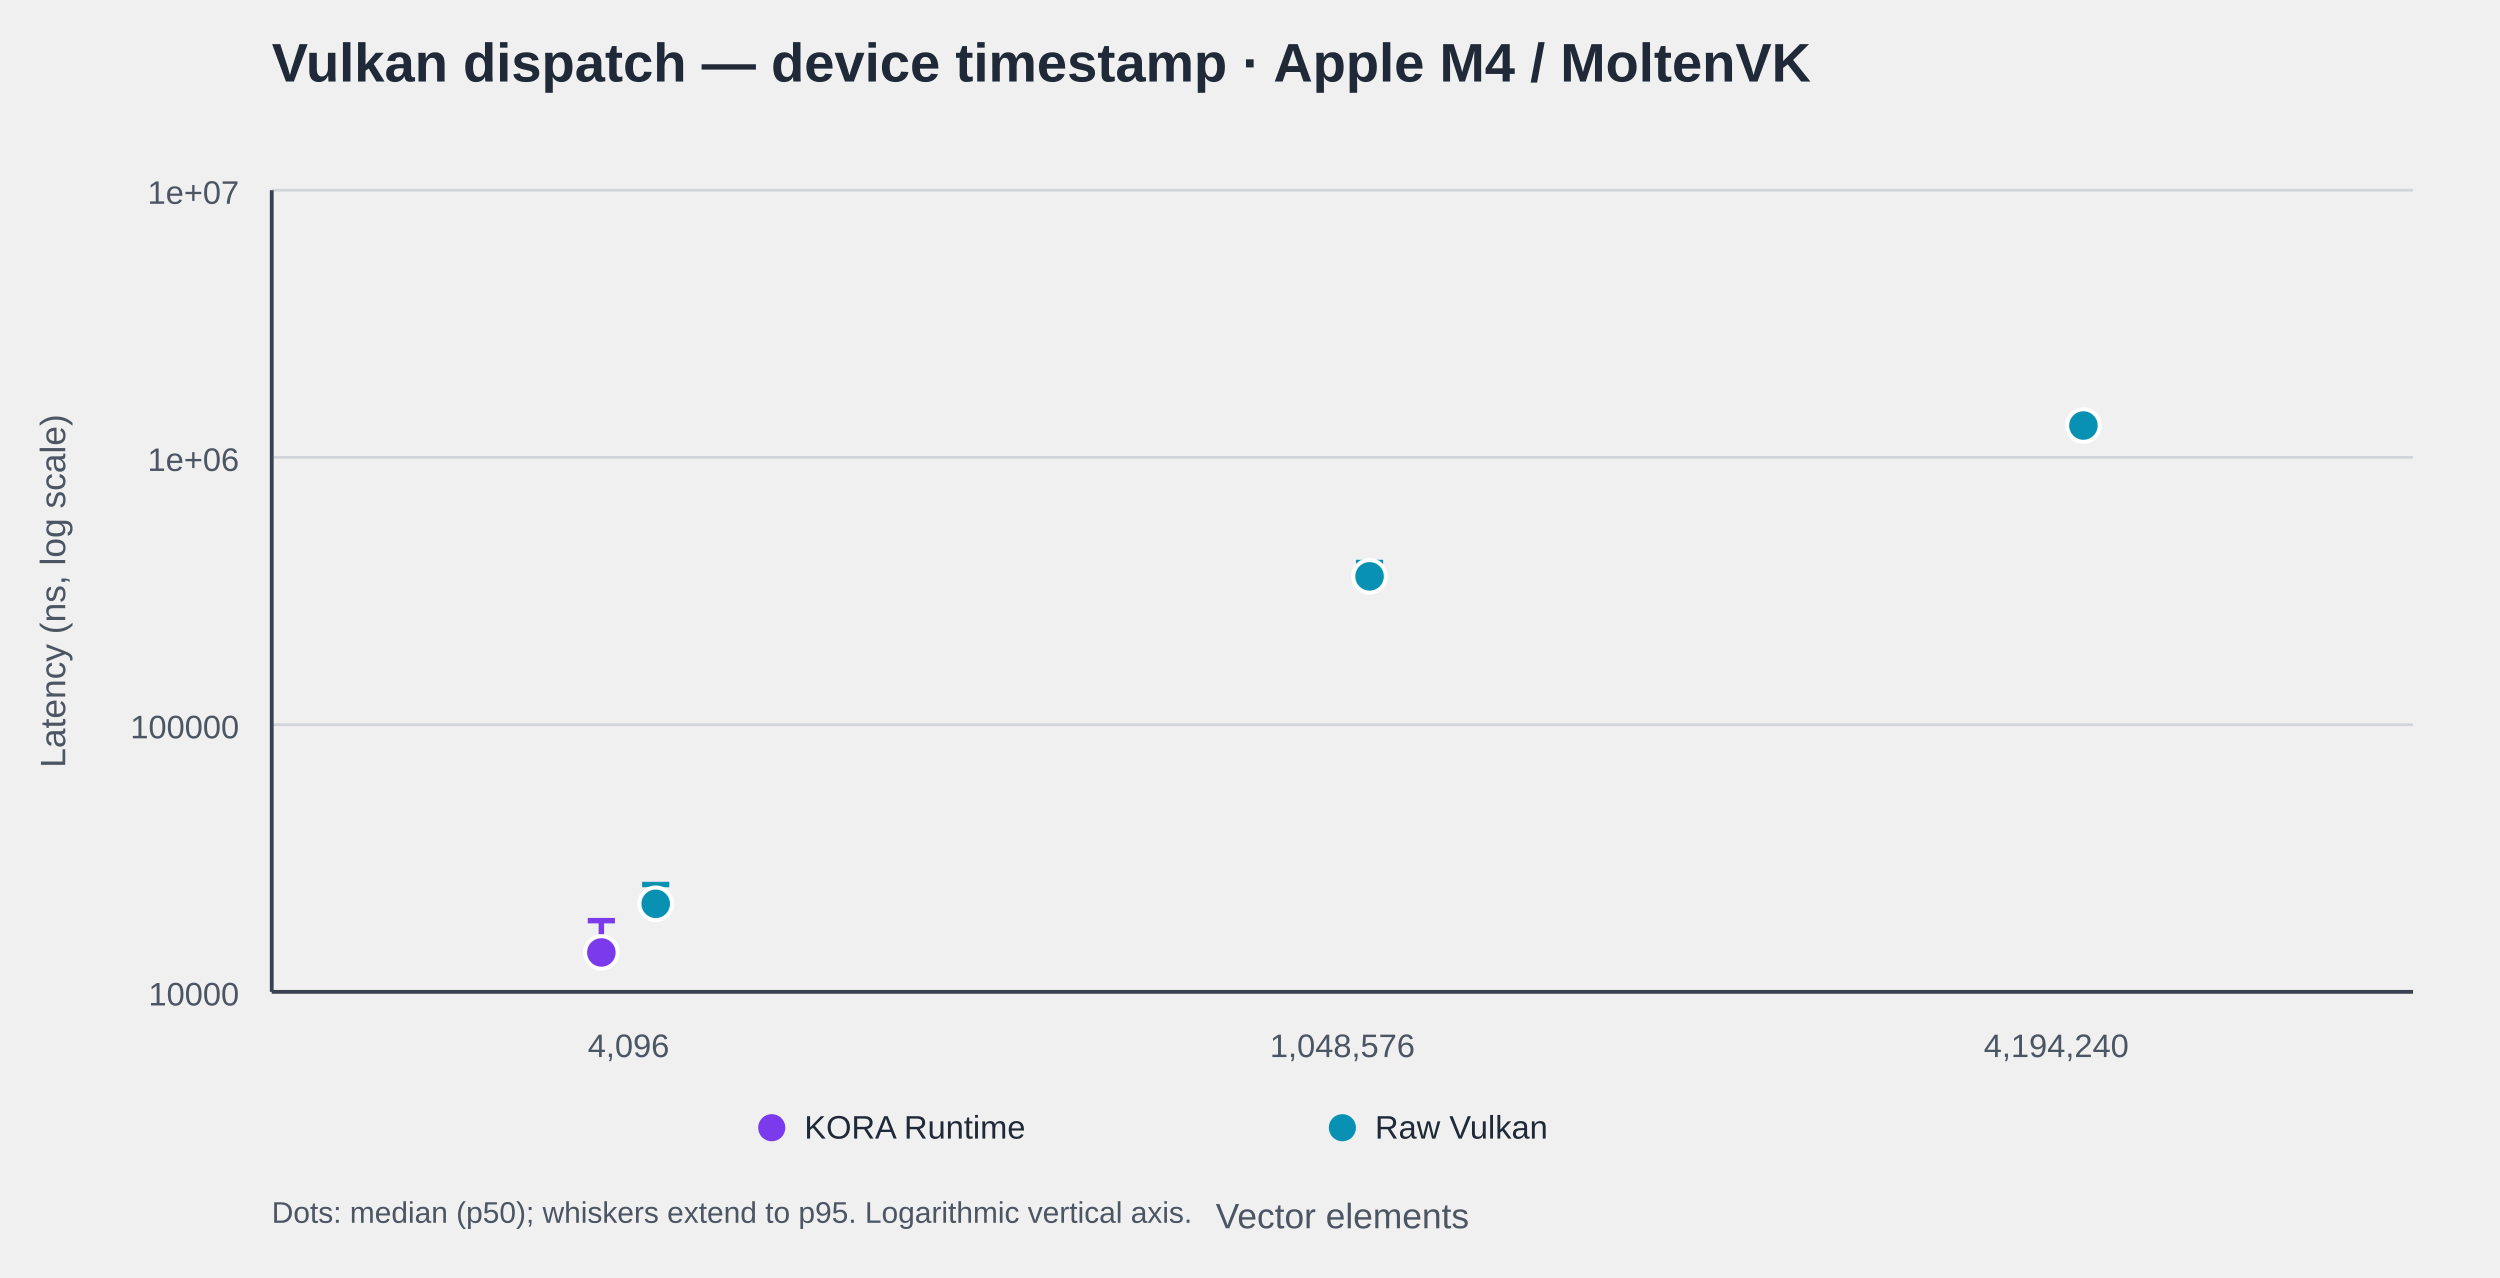
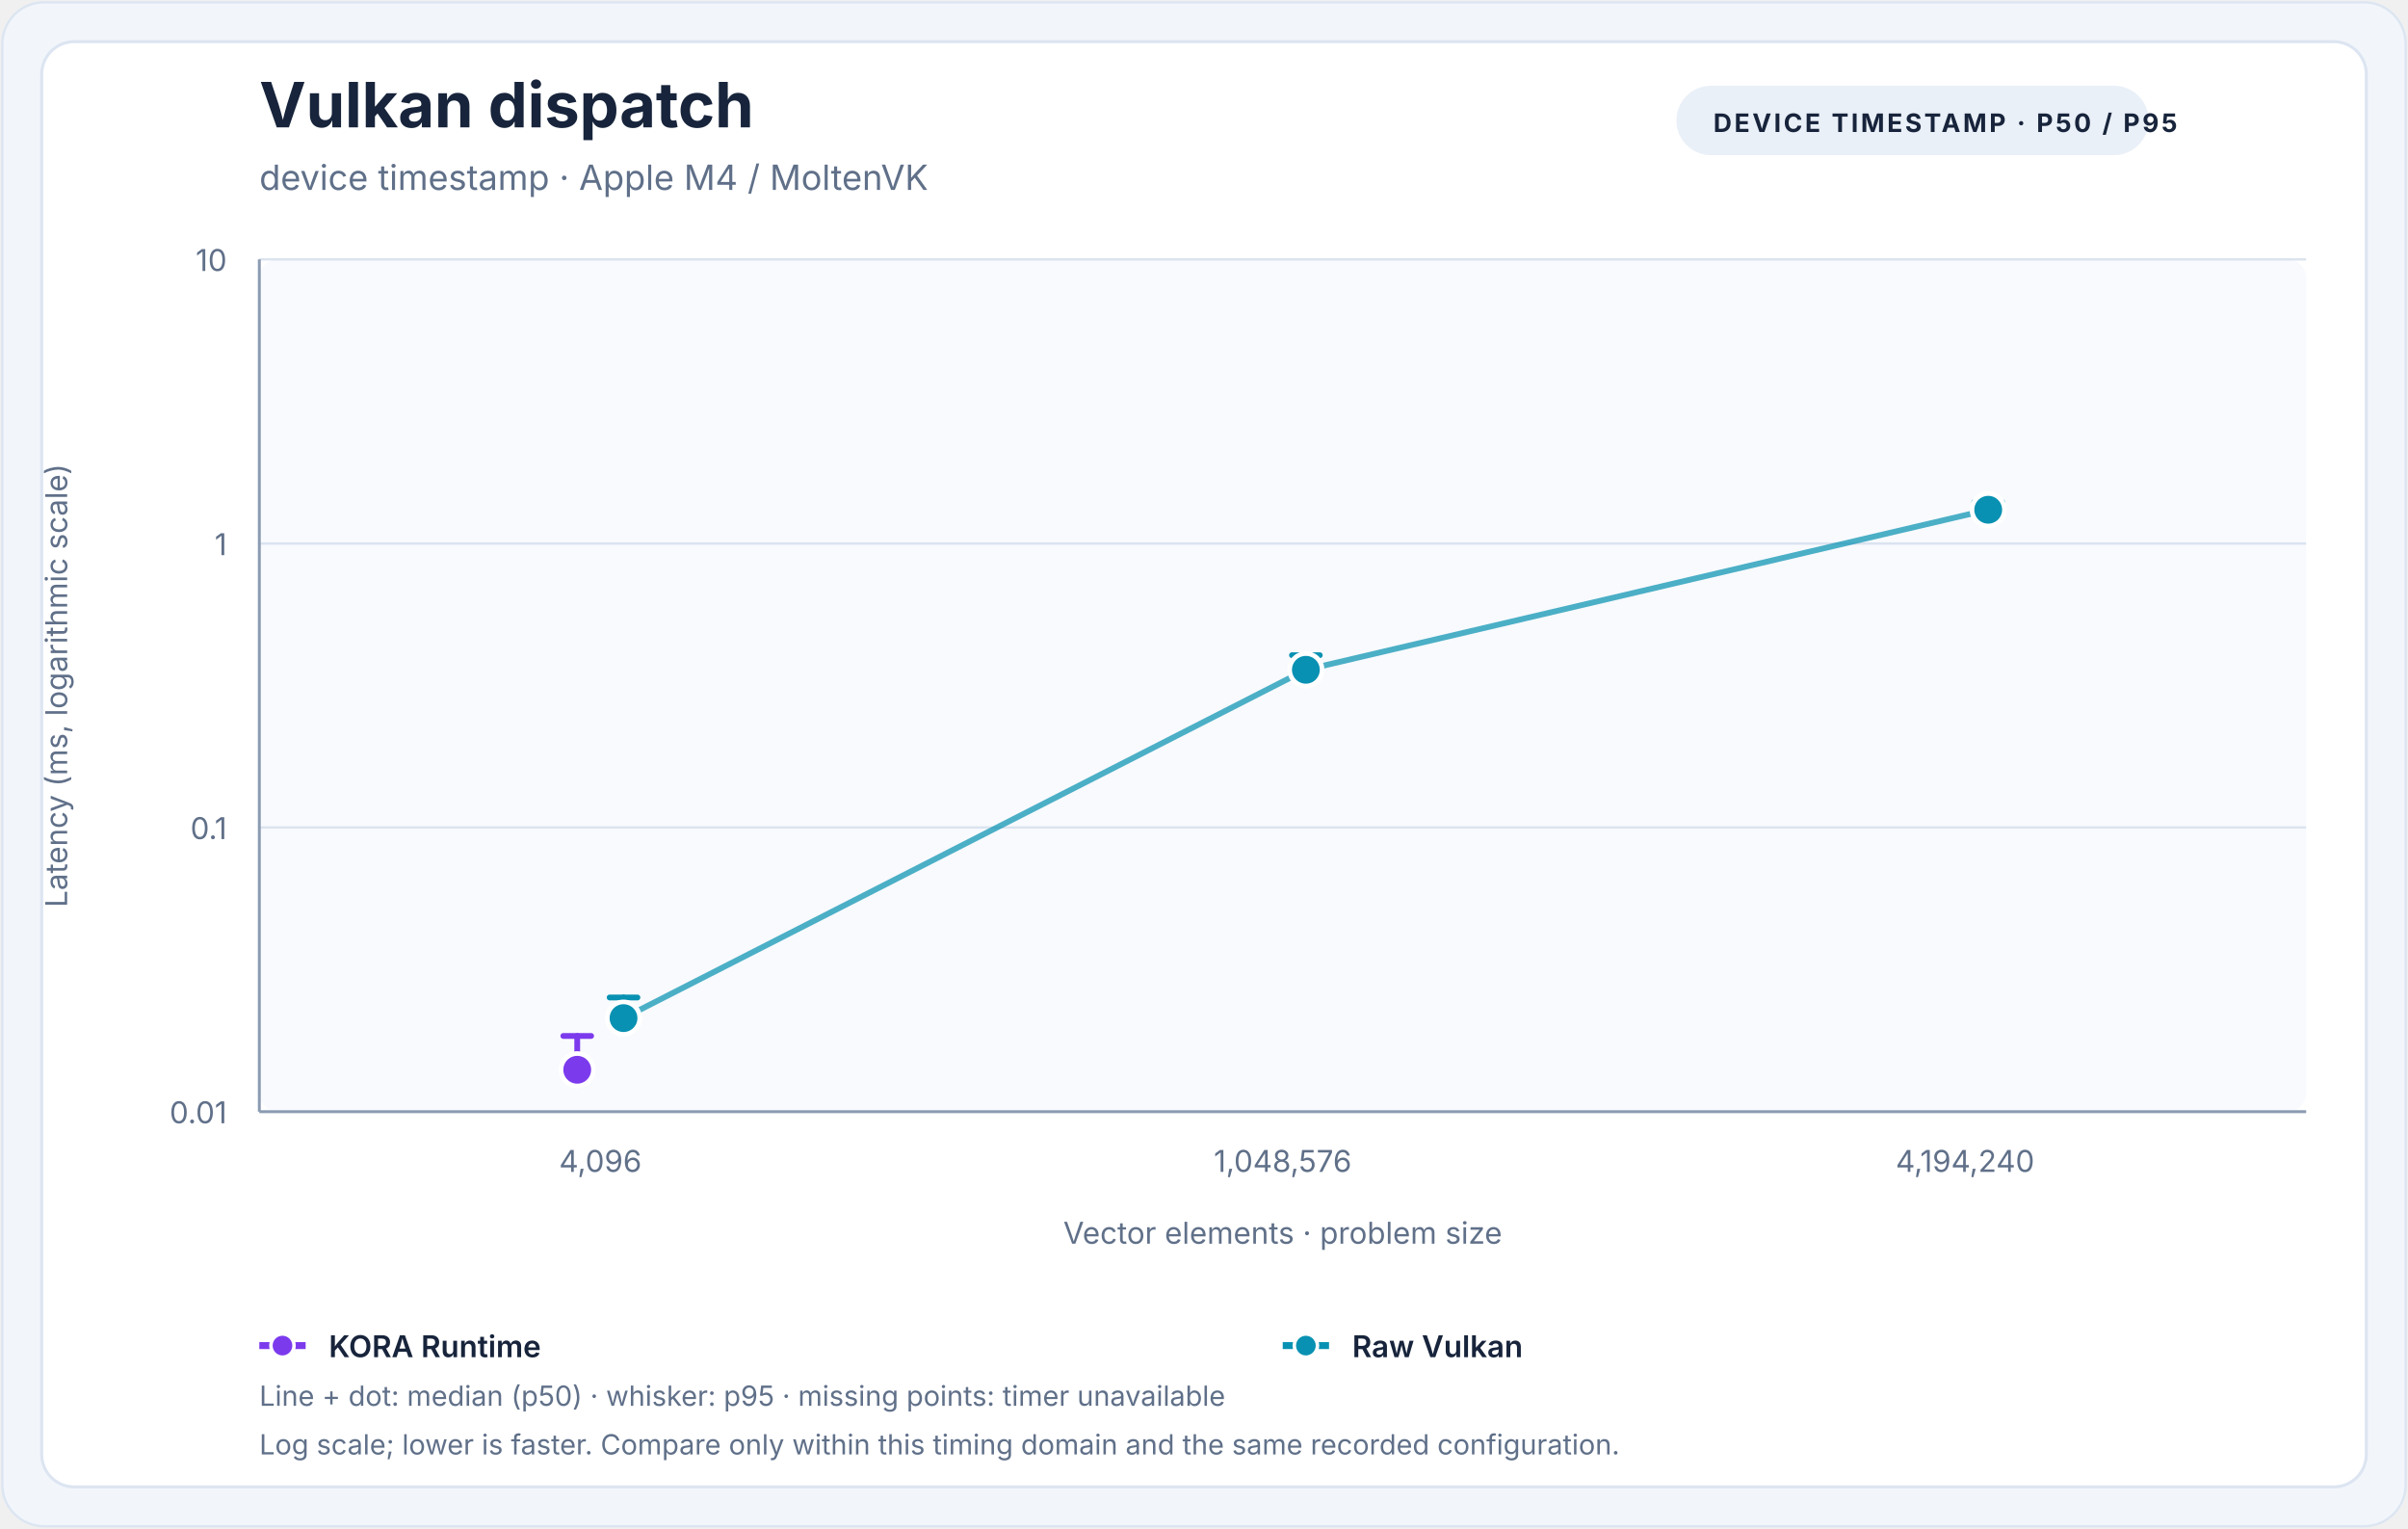
- <svg xmlns="http://www.w3.org/2000/svg" viewBox="0 0 920 470" role="img" aria-labelledby="title desc">
-   <style>text{font-family:Arial,Helvetica,sans-serif;fill:#1f2937}.muted{fill:#4b5563}.grid{stroke:#d1d5db;stroke-width:1}.axis{stroke:#374151;stroke-width:1.4}.whisker{stroke-width:2}.median{stroke:#fff;stroke-width:1.5}</style>
-   <text x="100" y="30" font-size="20" font-weight="700">Vulkan dispatch — device timestamp · Apple M4 / MoltenVK</text>
-   <line class="grid" x1="100" y1="365.0" x2="888" y2="365.0" />
-   <text class="muted" x="88" y="370.0" text-anchor="end" font-size="12">10000</text>
-   <line class="grid" x1="100" y1="266.7" x2="888" y2="266.7" />
-   <text class="muted" x="88" y="271.7" text-anchor="end" font-size="12">100000</text>
-   <line class="grid" x1="100" y1="168.3" x2="888" y2="168.3" />
-   <text class="muted" x="88" y="173.3" text-anchor="end" font-size="12">1e+06</text>
-   <line class="grid" x1="100" y1="70.0" x2="888" y2="70.0" />
-   <text class="muted" x="88" y="75.0" text-anchor="end" font-size="12">1e+07</text>
-   <line class="axis" x1="100" y1="70" x2="100" y2="365" />
-   <line class="axis" x1="100" y1="365" x2="888" y2="365" />
-   <text class="muted" x="24" y="217.5" transform="rotate(-90 24 217.5)" text-anchor="middle" font-size="13">Latency (ns, log scale)</text>
-   <text class="muted" x="494.0" y="452" text-anchor="middle" font-size="13">Vector elements</text>
-   <text class="muted" x="231.3" y="389" text-anchor="middle" font-size="12">4,096</text>
-   <text class="muted" x="494.0" y="389" text-anchor="middle" font-size="12">1,048,576</text>
-   <text class="muted" x="756.7" y="389" text-anchor="middle" font-size="12">4,194,240</text>
-   <line class="whisker" stroke="#7c3aed" x1="221.3" y1="338.8" x2="221.3" y2="350.5" />
-   <line class="whisker" stroke="#7c3aed" x1="216.3" y1="338.8" x2="226.3" y2="338.8" />
-   <circle class="median" fill="#7c3aed" cx="221.3" cy="350.5" r="6" />
-   <line class="whisker" stroke="#0891b2" x1="241.3" y1="325.5" x2="241.3" y2="332.6" />
-   <line class="whisker" stroke="#0891b2" x1="236.3" y1="325.5" x2="246.3" y2="325.5" />
-   <circle class="median" fill="#0891b2" cx="241.3" cy="332.6" r="6" />
-   <line class="whisker" stroke="#0891b2" x1="504.0" y1="207.0" x2="504.0" y2="212.1" />
-   <line class="whisker" stroke="#0891b2" x1="499.0" y1="207.0" x2="509.0" y2="207.0" />
-   <circle class="median" fill="#0891b2" cx="504.0" cy="212.1" r="6" />
-   <line class="whisker" stroke="#0891b2" x1="766.7" y1="154.0" x2="766.7" y2="156.6" />
-   <line class="whisker" stroke="#0891b2" x1="761.7" y1="154.0" x2="771.7" y2="154.0" />
-   <circle class="median" fill="#0891b2" cx="766.7" cy="156.6" r="6" />
-   <circle fill="#7c3aed" cx="284.0" cy="415" r="5" />
-   <text x="296.0" y="419" font-size="12">KORA Runtime</text>
-   <circle fill="#0891b2" cx="494.0" cy="415" r="5" />
-   <text x="506.0" y="419" font-size="12">Raw Vulkan</text>
-   <text class="muted" x="100" y="450" font-size="11">Dots: median (p50); whiskers extend to p95. Logarithmic vertical axis.</text>
+ <svg xmlns="http://www.w3.org/2000/svg" viewBox="0 0 1040 660" role="img" aria-labelledby="title desc">
+   <style>text{font-family:Inter,-apple-system,BlinkMacSystemFont,"Segoe UI",Arial,sans-serif;fill:#17243b}.muted{fill:#607089}.grid{stroke:#dbe3ef;stroke-width:1}.axis{stroke:#8b9bb1;stroke-width:1.25}.whisker{stroke-width:2.5;stroke-linecap:round}.median{stroke:#fff;stroke-width:2}.series-line{fill:none;stroke-width:2.5;stroke-linecap:round;stroke-linejoin:round;opacity:.72}.card{fill:#fff;stroke:#dce5f1;stroke-width:1.3}.plot-bg{fill:#f8fafd}.pill{fill:#eaf0f8}.tick{font-variant-numeric:tabular-nums}</style>
+   <rect x="1" y="1" width="1038" height="658" rx="18" fill="#f2f6fb" stroke="#dce5f1" />
+   <rect class="card" x="18" y="18" width="1004" height="624" rx="14" />
+   <text x="112" y="55" font-size="27" font-weight="700">Vulkan dispatch</text>
+   <text class="muted" x="112" y="82" font-size="15">device timestamp · Apple M4 / MoltenVK</text>
+   <rect class="pill" x="724" y="37" width="204" height="30" rx="15" />
+   <text x="740" y="57" font-size="11" font-weight="700" letter-spacing="1.1">DEVICE TIMESTAMP · P50 / P95</text>
+   <rect class="plot-bg" x="112" y="112" width="884" height="368" rx="8" />
+   <line class="grid" x1="112" y1="480.0" x2="996" y2="480.0" />
+   <text class="muted tick" x="98" y="485.0" text-anchor="end" font-size="13">0.01</text>
+   <line class="grid" x1="112" y1="357.3" x2="996" y2="357.3" />
+   <text class="muted tick" x="98" y="362.3" text-anchor="end" font-size="13">0.1</text>
+   <line class="grid" x1="112" y1="234.7" x2="996" y2="234.7" />
+   <text class="muted tick" x="98" y="239.7" text-anchor="end" font-size="13">1</text>
+   <line class="grid" x1="112" y1="112.0" x2="996" y2="112.0" />
+   <text class="muted tick" x="98" y="117.0" text-anchor="end" font-size="13">10</text>
+   <line class="axis" x1="112" y1="112" x2="112" y2="480" />
+   <line class="axis" x1="112" y1="480" x2="996" y2="480" />
+   <text class="muted" x="29" y="296.0" transform="rotate(-90 29 296.0)" text-anchor="middle" font-size="13">Latency (ms, logarithmic scale)</text>
+   <text class="muted" x="554.0" y="537" text-anchor="middle" font-size="13">Vector elements · problem size</text>
+   <text class="muted tick" x="259.3" y="506" text-anchor="middle" font-size="13">4,096</text>
+   <text class="muted tick" x="554.0" y="506" text-anchor="middle" font-size="13">1,048,576</text>
+   <text class="muted tick" x="848.7" y="506" text-anchor="middle" font-size="13">4,194,240</text>
+   <line class="whisker" stroke="#7c3aed" x1="249.3" y1="447.3" x2="249.3" y2="461.9" />
+   <line class="whisker" stroke="#7c3aed" x1="243.3" y1="447.3" x2="255.3" y2="447.3" />
+   <circle class="median" fill="#7c3aed" cx="249.3" cy="461.9" r="7" />
+   <path class="series-line" stroke="#0891b2" d="M 269.3 439.6 L 564.0 289.2 L 858.7 220.1" />
+   <line class="whisker" stroke="#0891b2" x1="269.3" y1="430.7" x2="269.3" y2="439.6" />
+   <line class="whisker" stroke="#0891b2" x1="263.3" y1="430.7" x2="275.3" y2="430.7" />
+   <circle class="median" fill="#0891b2" cx="269.3" cy="439.6" r="7" />
+   <line class="whisker" stroke="#0891b2" x1="564.0" y1="282.9" x2="564.0" y2="289.2" />
+   <line class="whisker" stroke="#0891b2" x1="558.0" y1="282.9" x2="570.0" y2="282.9" />
+   <circle class="median" fill="#0891b2" cx="564.0" cy="289.2" r="7" />
+   <line class="whisker" stroke="#0891b2" x1="858.7" y1="216.8" x2="858.7" y2="220.1" />
+   <line class="whisker" stroke="#0891b2" x1="852.7" y1="216.8" x2="864.7" y2="216.8" />
+   <circle class="median" fill="#0891b2" cx="858.7" cy="220.1" r="7" />
+   <line stroke="#7c3aed" stroke-width="3" x1="112.0" y1="581" x2="132.0" y2="581" />
+   <circle fill="#7c3aed" stroke="#fff" stroke-width="1.5" cx="122.0" cy="581" r="5" />
+   <text x="142.0" y="586" font-size="13" font-weight="600">KORA Runtime</text>
+   <line stroke="#0891b2" stroke-width="3" x1="554.0" y1="581" x2="574.0" y2="581" />
+   <circle fill="#0891b2" stroke="#fff" stroke-width="1.5" cx="564.0" cy="581" r="5" />
+   <text x="584.0" y="586" font-size="13" font-weight="600">Raw Vulkan</text>
+   <text class="muted" x="112" y="607" font-size="12">Line + dot: median (p50) · whisker: p95 · missing points: timer unavailable</text>
+   <text class="muted" x="112" y="628" font-size="12">Log scale; lower is faster. Compare only within this timing domain and the same recorded configuration.</text>
</svg>
